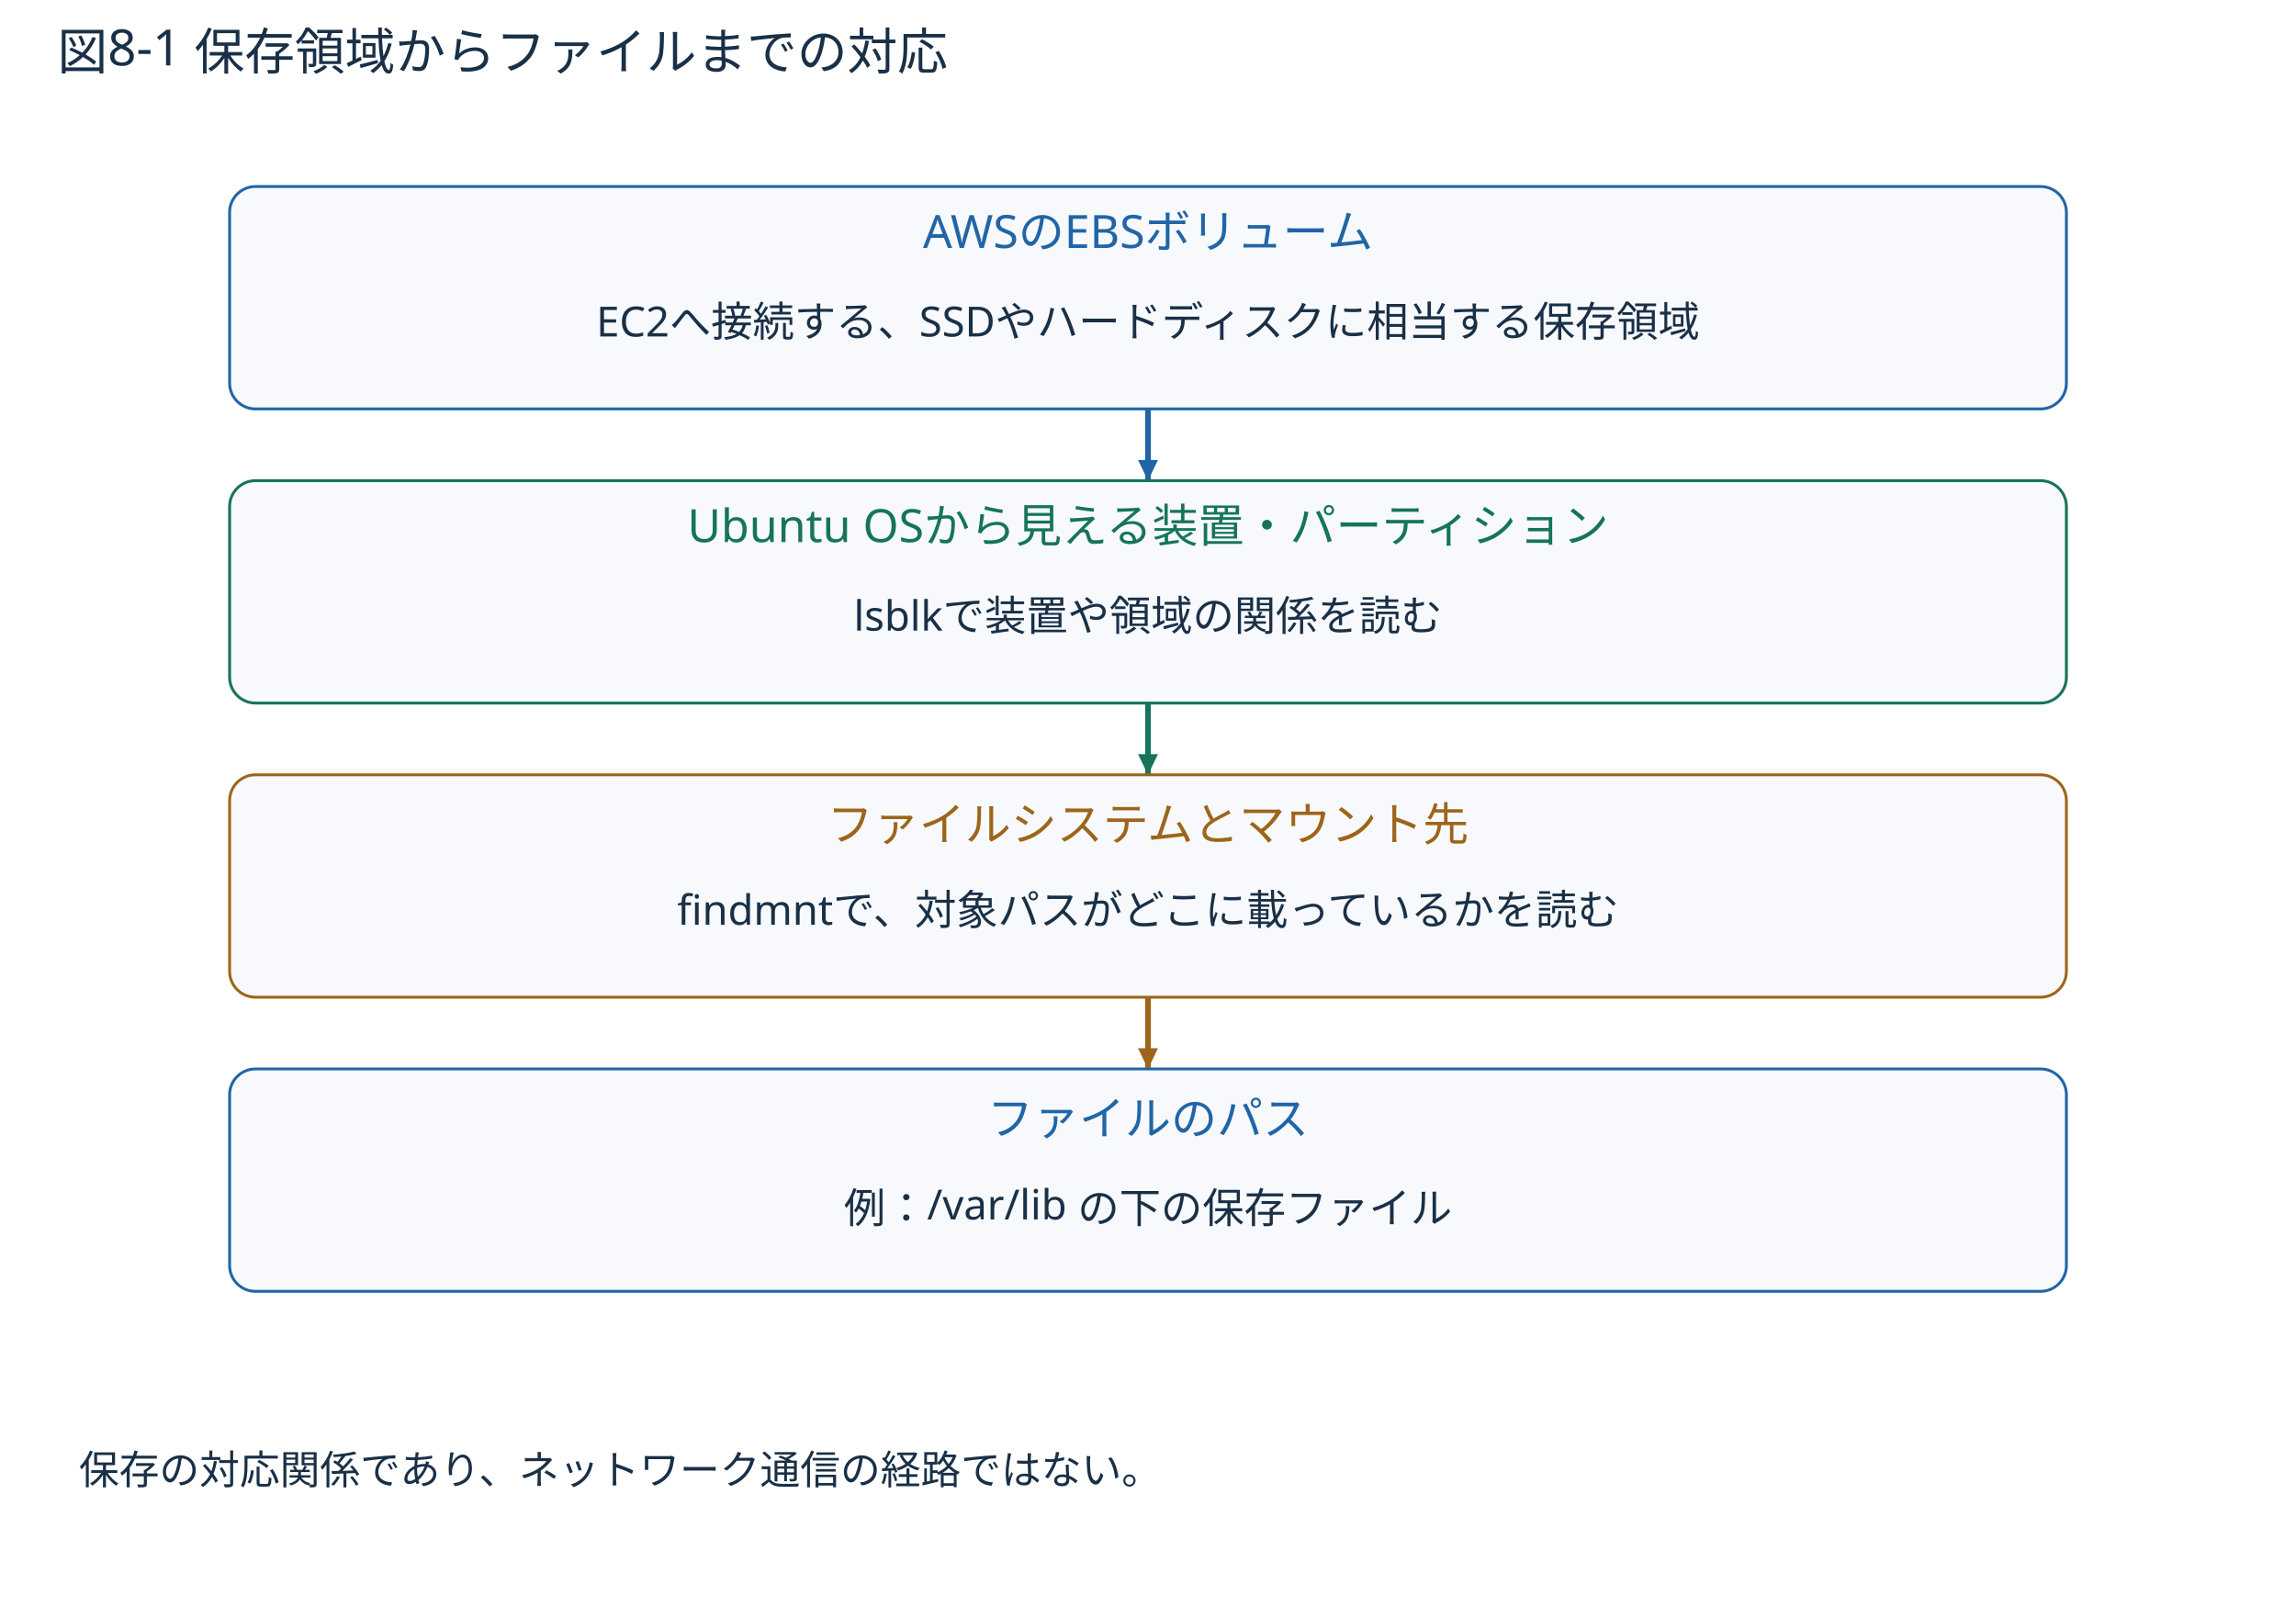
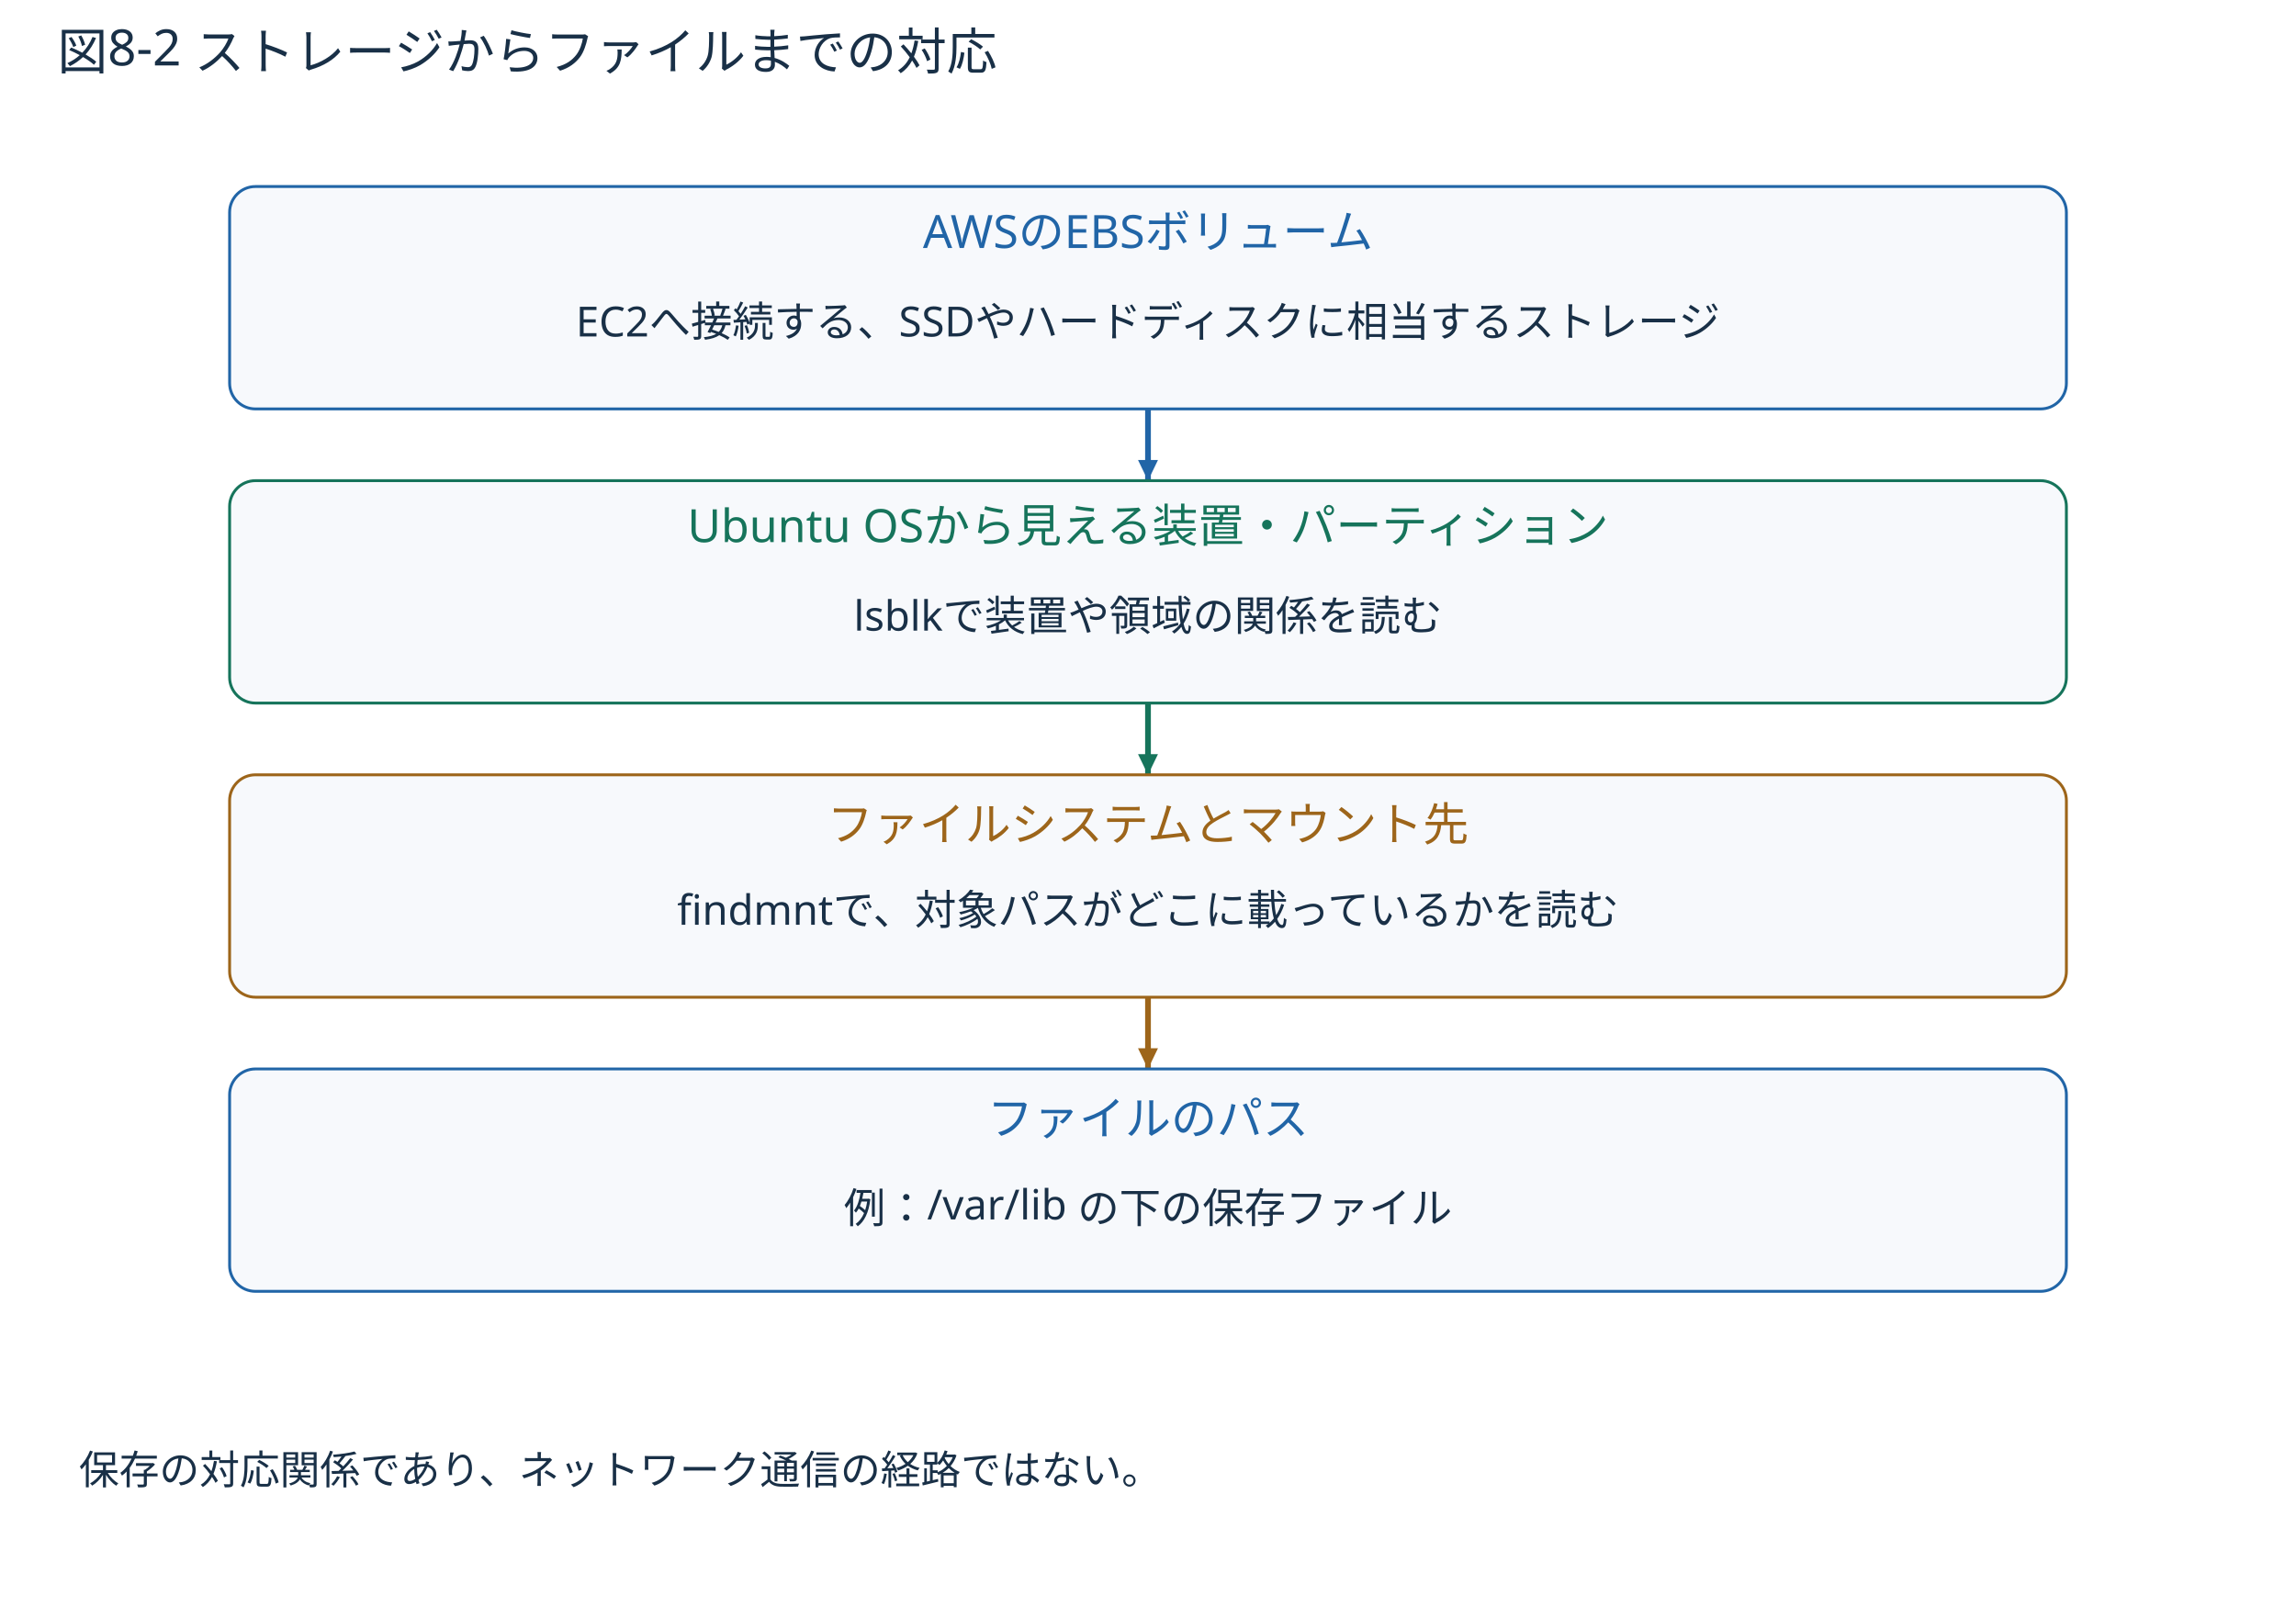
<svg xmlns="http://www.w3.org/2000/svg" width="1600" height="1120" viewBox="0 0 1600 1120" role="img">
  <rect width="100%" height="100%" fill="white" />
-   <text x="40" y="18" fill="#193047" font-family="Noto Sans JP, sans-serif" font-size="35" dominant-baseline="text-before-edge" text-anchor="start">図8-1  保存領域からファイルまでの対応</text>
+   <text x="40" y="18" fill="#193047" font-family="Noto Sans JP, sans-serif" font-size="35" dominant-baseline="text-before-edge" text-anchor="start">図8-2  ストレージからファイルまでの対応</text>
  <rect x="160" y="130" width="1280" height="155" rx="18" fill="#f7f9fc" stroke="#2165a7" stroke-width="2" />
  <text x="800" y="148" fill="#2165a7" font-family="Noto Sans JP, sans-serif" font-size="32" dominant-baseline="text-before-edge" text-anchor="middle">AWSのEBSボリューム</text>
-   <text x="800" y="212" fill="#193047" font-family="Noto Sans JP, sans-serif" font-size="29" dominant-baseline="text-before-edge" text-anchor="middle">EC2へ接続する、SSDやハードディスクに相当する保存領域</text>
+   <text x="800" y="212" fill="#193047" font-family="Noto Sans JP, sans-serif" font-size="29" dominant-baseline="text-before-edge" text-anchor="middle">EC2へ接続する、SSDやハードディスクに相当するストレージ</text>
  <polyline points="800,285 800,335" fill="none" stroke="#2165a7" stroke-width="4" />
  <polygon points="800,335 793.041,320.593 806.959,320.593" fill="#2165a7" />
  <rect x="160" y="335" width="1280" height="155" rx="18" fill="#f7f9fc" stroke="#16745b" stroke-width="2" />
  <text x="800" y="353" fill="#16745b" font-family="Noto Sans JP, sans-serif" font-size="32" dominant-baseline="text-before-edge" text-anchor="middle">Ubuntu OSから見える装置・パーティション</text>
  <text x="800" y="417" fill="#193047" font-family="Noto Sans JP, sans-serif" font-size="29" dominant-baseline="text-before-edge" text-anchor="middle">lsblkで装置や領域の関係を読む</text>
  <polyline points="800,490 800,540" fill="none" stroke="#16745b" stroke-width="4" />
  <polygon points="800,540 793.041,525.593 806.959,525.593" fill="#16745b" />
  <rect x="160" y="540" width="1280" height="155" rx="18" fill="#f7f9fc" stroke="#9d651a" stroke-width="2" />
  <text x="800" y="558" fill="#9d651a" font-family="Noto Sans JP, sans-serif" font-size="32" dominant-baseline="text-before-edge" text-anchor="middle">ファイルシステムとマウント先</text>
  <text x="800" y="622" fill="#193047" font-family="Noto Sans JP, sans-serif" font-size="29" dominant-baseline="text-before-edge" text-anchor="middle">findmntで、対象パスがどこに載っているかを読む</text>
  <polyline points="800,695 800,745" fill="none" stroke="#9d651a" stroke-width="4" />
  <polygon points="800,745 793.041,730.593 806.959,730.593" fill="#9d651a" />
  <rect x="160" y="745" width="1280" height="155" rx="18" fill="#f7f9fc" stroke="#2165a7" stroke-width="2" />
  <text x="800" y="763" fill="#2165a7" font-family="Noto Sans JP, sans-serif" font-size="32" dominant-baseline="text-before-edge" text-anchor="middle">ファイルのパス</text>
  <text x="800" y="827" fill="#193047" font-family="Noto Sans JP, sans-serif" font-size="29" dominant-baseline="text-before-edge" text-anchor="middle">例：/var/lib の下の保存ファイル</text>
  <text x="55" y="1010" fill="#193047" font-family="Noto Sans JP, sans-serif" font-size="28" dominant-baseline="text-before-edge" text-anchor="start">保存の対応関係であり、ネットワーク通信の経路ではない。</text>
</svg>
